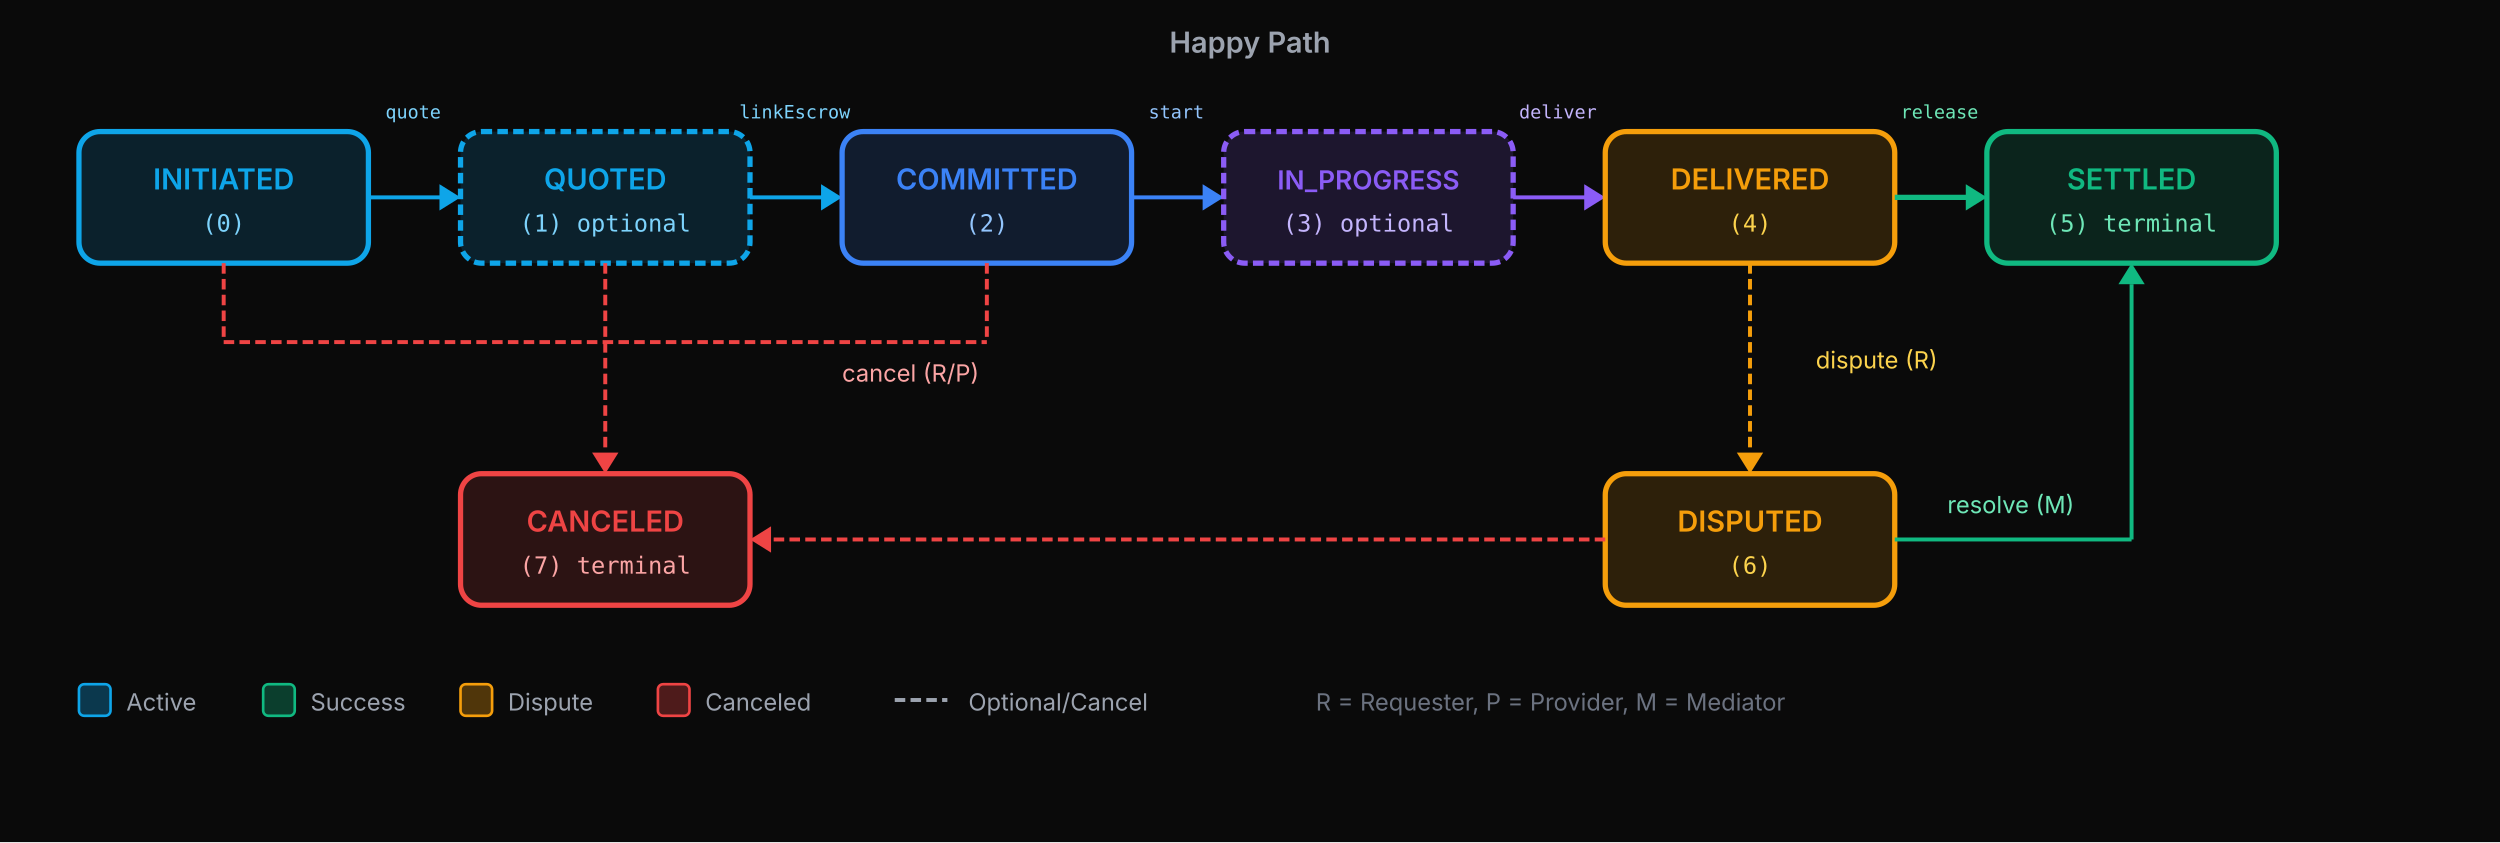
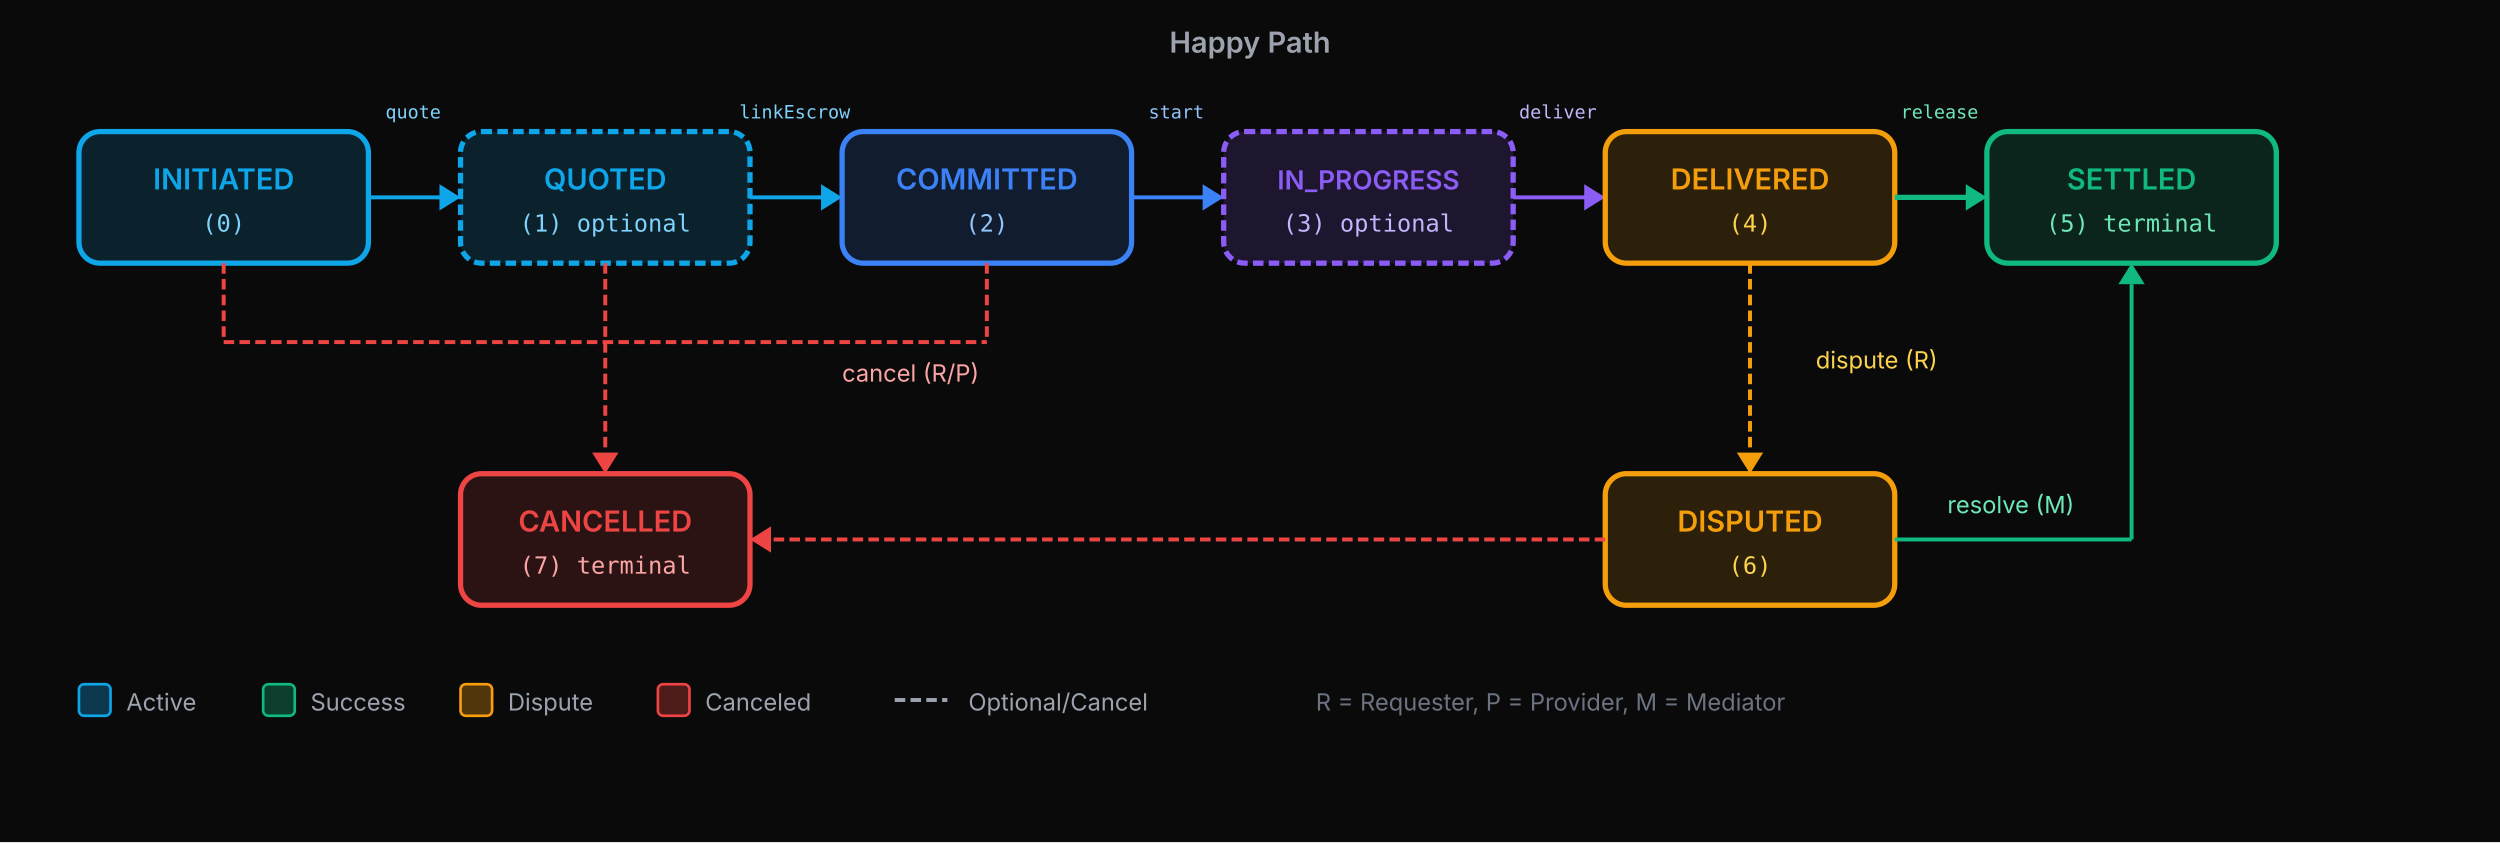
<svg xmlns="http://www.w3.org/2000/svg" viewBox="0 0 950 320" preserveAspectRatio="xMidYMid meet">
  <rect width="950" height="320" fill="#0A0A0A" />
  <text x="475" y="20" text-anchor="middle" fill="#9CA3AF" font-family="system-ui, -apple-system, sans-serif" font-size="11" font-weight="600">Happy Path</text>
  <rect x="30" y="50" width="110" height="50" rx="8" fill="#0EA5E9" fill-opacity="0.15" stroke="#0EA5E9" stroke-width="2" />
  <text x="85" y="72" text-anchor="middle" fill="#0EA5E9" font-family="system-ui, -apple-system, sans-serif" font-size="11" font-weight="600">INITIATED</text>
  <text x="85" y="88" text-anchor="middle" fill="#7DD3FC" font-family="monospace" font-size="9">(0)</text>
  <line x1="140" y1="75" x2="168" y2="75" stroke="#0EA5E9" stroke-width="1.5" />
  <polygon points="175,75 167,70 167,80" fill="#0EA5E9" />
  <rect x="175" y="50" width="110" height="50" rx="8" fill="#0EA5E9" fill-opacity="0.15" stroke="#0EA5E9" stroke-width="2" stroke-dasharray="4,2" />
  <text x="230" y="72" text-anchor="middle" fill="#0EA5E9" font-family="system-ui, -apple-system, sans-serif" font-size="11" font-weight="600">QUOTED</text>
  <text x="230" y="88" text-anchor="middle" fill="#7DD3FC" font-family="monospace" font-size="9">(1) optional</text>
  <line x1="285" y1="75" x2="313" y2="75" stroke="#0EA5E9" stroke-width="1.5" />
  <polygon points="320,75 312,70 312,80" fill="#0EA5E9" />
  <rect x="320" y="50" width="110" height="50" rx="8" fill="#3B82F6" fill-opacity="0.15" stroke="#3B82F6" stroke-width="2" />
  <text x="375" y="72" text-anchor="middle" fill="#3B82F6" font-family="system-ui, -apple-system, sans-serif" font-size="11" font-weight="600">COMMITTED</text>
  <text x="375" y="88" text-anchor="middle" fill="#93C5FD" font-family="monospace" font-size="9">(2)</text>
  <line x1="430" y1="75" x2="458" y2="75" stroke="#3B82F6" stroke-width="1.5" />
  <polygon points="465,75 457,70 457,80" fill="#3B82F6" />
  <rect x="465" y="50" width="110" height="50" rx="8" fill="#8B5CF6" fill-opacity="0.15" stroke="#8B5CF6" stroke-width="2" stroke-dasharray="4,2" />
  <text x="520" y="72" text-anchor="middle" fill="#8B5CF6" font-family="system-ui, -apple-system, sans-serif" font-size="10" font-weight="600">IN_PROGRESS</text>
  <text x="520" y="88" text-anchor="middle" fill="#C4B5FD" font-family="monospace" font-size="9">(3) optional</text>
  <line x1="575" y1="75" x2="603" y2="75" stroke="#8B5CF6" stroke-width="1.5" />
  <polygon points="610,75 602,70 602,80" fill="#8B5CF6" />
  <rect x="610" y="50" width="110" height="50" rx="8" fill="#F59E0B" fill-opacity="0.15" stroke="#F59E0B" stroke-width="2" />
  <text x="665" y="72" text-anchor="middle" fill="#F59E0B" font-family="system-ui, -apple-system, sans-serif" font-size="11" font-weight="600">DELIVERED</text>
  <text x="665" y="88" text-anchor="middle" fill="#FCD34D" font-family="monospace" font-size="9">(4)</text>
  <line x1="720" y1="75" x2="748" y2="75" stroke="#10B981" stroke-width="2" />
  <polygon points="755,75 747,70 747,80" fill="#10B981" />
  <rect x="755" y="50" width="110" height="50" rx="8" fill="#10B981" fill-opacity="0.15" stroke="#10B981" stroke-width="2" />
  <text x="810" y="72" text-anchor="middle" fill="#10B981" font-family="system-ui, -apple-system, sans-serif" font-size="11" font-weight="600">SETTLED</text>
  <text x="810" y="88" text-anchor="middle" fill="#6EE7B7" font-family="monospace" font-size="9">(5) terminal</text>
  <rect x="175" y="180" width="110" height="50" rx="8" fill="#EF4444" fill-opacity="0.15" stroke="#EF4444" stroke-width="2" />
-   <text x="230" y="202" text-anchor="middle" fill="#EF4444" font-family="system-ui, -apple-system, sans-serif" font-size="11" font-weight="600">CANCELED</text>
+   <text x="230" y="202" text-anchor="middle" fill="#EF4444" font-family="system-ui, -apple-system, sans-serif" font-size="11" font-weight="600">CANCELLED</text>
  <text x="230" y="218" text-anchor="middle" fill="#FCA5A5" font-family="monospace" font-size="9">(7) terminal</text>
  <line x1="85" y1="130" x2="375" y2="130" stroke="#EF4444" stroke-width="1.5" stroke-dasharray="4,2" />
  <line x1="85" y1="100" x2="85" y2="130" stroke="#EF4444" stroke-width="1.5" stroke-dasharray="4,2" />
  <line x1="230" y1="100" x2="230" y2="130" stroke="#EF4444" stroke-width="1.5" stroke-dasharray="4,2" />
  <line x1="375" y1="100" x2="375" y2="130" stroke="#EF4444" stroke-width="1.5" stroke-dasharray="4,2" />
  <line x1="230" y1="130" x2="230" y2="172" stroke="#EF4444" stroke-width="1.5" stroke-dasharray="4,2" />
  <polygon points="230,180 225,172 235,172" fill="#EF4444" />
  <text x="320" y="145" fill="#FCA5A5" font-family="system-ui, -apple-system, sans-serif" font-size="9">cancel (R/P)</text>
  <rect x="610" y="180" width="110" height="50" rx="8" fill="#F59E0B" fill-opacity="0.15" stroke="#F59E0B" stroke-width="2" />
  <text x="665" y="202" text-anchor="middle" fill="#F59E0B" font-family="system-ui, -apple-system, sans-serif" font-size="11" font-weight="600">DISPUTED</text>
  <text x="665" y="218" text-anchor="middle" fill="#FCD34D" font-family="monospace" font-size="9">(6)</text>
  <line x1="610" y1="205" x2="293" y2="205" stroke="#EF4444" stroke-width="1.5" stroke-dasharray="4,2" />
  <polygon points="285,205 293,200 293,210" fill="#EF4444" />
  <line x1="665" y1="100" x2="665" y2="172" stroke="#F59E0B" stroke-width="1.5" stroke-dasharray="4,2" />
  <polygon points="665,180 660,172 670,172" fill="#F59E0B" />
  <text x="690" y="140" fill="#FCD34D" font-family="system-ui, -apple-system, sans-serif" font-size="9">dispute (R)</text>
  <line x1="720" y1="205" x2="810" y2="205" stroke="#10B981" stroke-width="1.5" />
  <line x1="810" y1="205" x2="810" y2="108" stroke="#10B981" stroke-width="1.5" />
  <polygon points="810,100 805,108 815,108" fill="#10B981" />
  <text x="740" y="195" fill="#6EE7B7" font-family="system-ui, -apple-system, sans-serif" font-size="9">resolve (M)</text>
  <rect x="30" y="260" width="12" height="12" rx="2" fill="#0EA5E9" fill-opacity="0.3" stroke="#0EA5E9" stroke-width="1" />
  <text x="48" y="270" fill="#9CA3AF" font-family="system-ui, -apple-system, sans-serif" font-size="9">Active</text>
  <rect x="100" y="260" width="12" height="12" rx="2" fill="#10B981" fill-opacity="0.3" stroke="#10B981" stroke-width="1" />
  <text x="118" y="270" fill="#9CA3AF" font-family="system-ui, -apple-system, sans-serif" font-size="9">Success</text>
  <rect x="175" y="260" width="12" height="12" rx="2" fill="#F59E0B" fill-opacity="0.3" stroke="#F59E0B" stroke-width="1" />
  <text x="193" y="270" fill="#9CA3AF" font-family="system-ui, -apple-system, sans-serif" font-size="9">Dispute</text>
  <rect x="250" y="260" width="12" height="12" rx="2" fill="#EF4444" fill-opacity="0.3" stroke="#EF4444" stroke-width="1" />
  <text x="268" y="270" fill="#9CA3AF" font-family="system-ui, -apple-system, sans-serif" font-size="9">Canceled</text>
  <line x1="340" y1="266" x2="360" y2="266" stroke="#9CA3AF" stroke-width="1.5" stroke-dasharray="4,2" />
  <text x="368" y="270" fill="#9CA3AF" font-family="system-ui, -apple-system, sans-serif" font-size="9">Optional/Cancel</text>
  <text x="500" y="270" fill="#6B7280" font-family="system-ui, -apple-system, sans-serif" font-size="9">R = Requester, P = Provider, M = Mediator</text>
  <text x="157" y="45" text-anchor="middle" fill="#7DD3FC" font-family="monospace" font-size="7">quote</text>
  <text x="302" y="45" text-anchor="middle" fill="#7DD3FC" font-family="monospace" font-size="7">linkEscrow</text>
  <text x="447" y="45" text-anchor="middle" fill="#93C5FD" font-family="monospace" font-size="7">start</text>
  <text x="592" y="45" text-anchor="middle" fill="#C4B5FD" font-family="monospace" font-size="7">deliver</text>
  <text x="737" y="45" text-anchor="middle" fill="#6EE7B7" font-family="monospace" font-size="7">release</text>
</svg>
